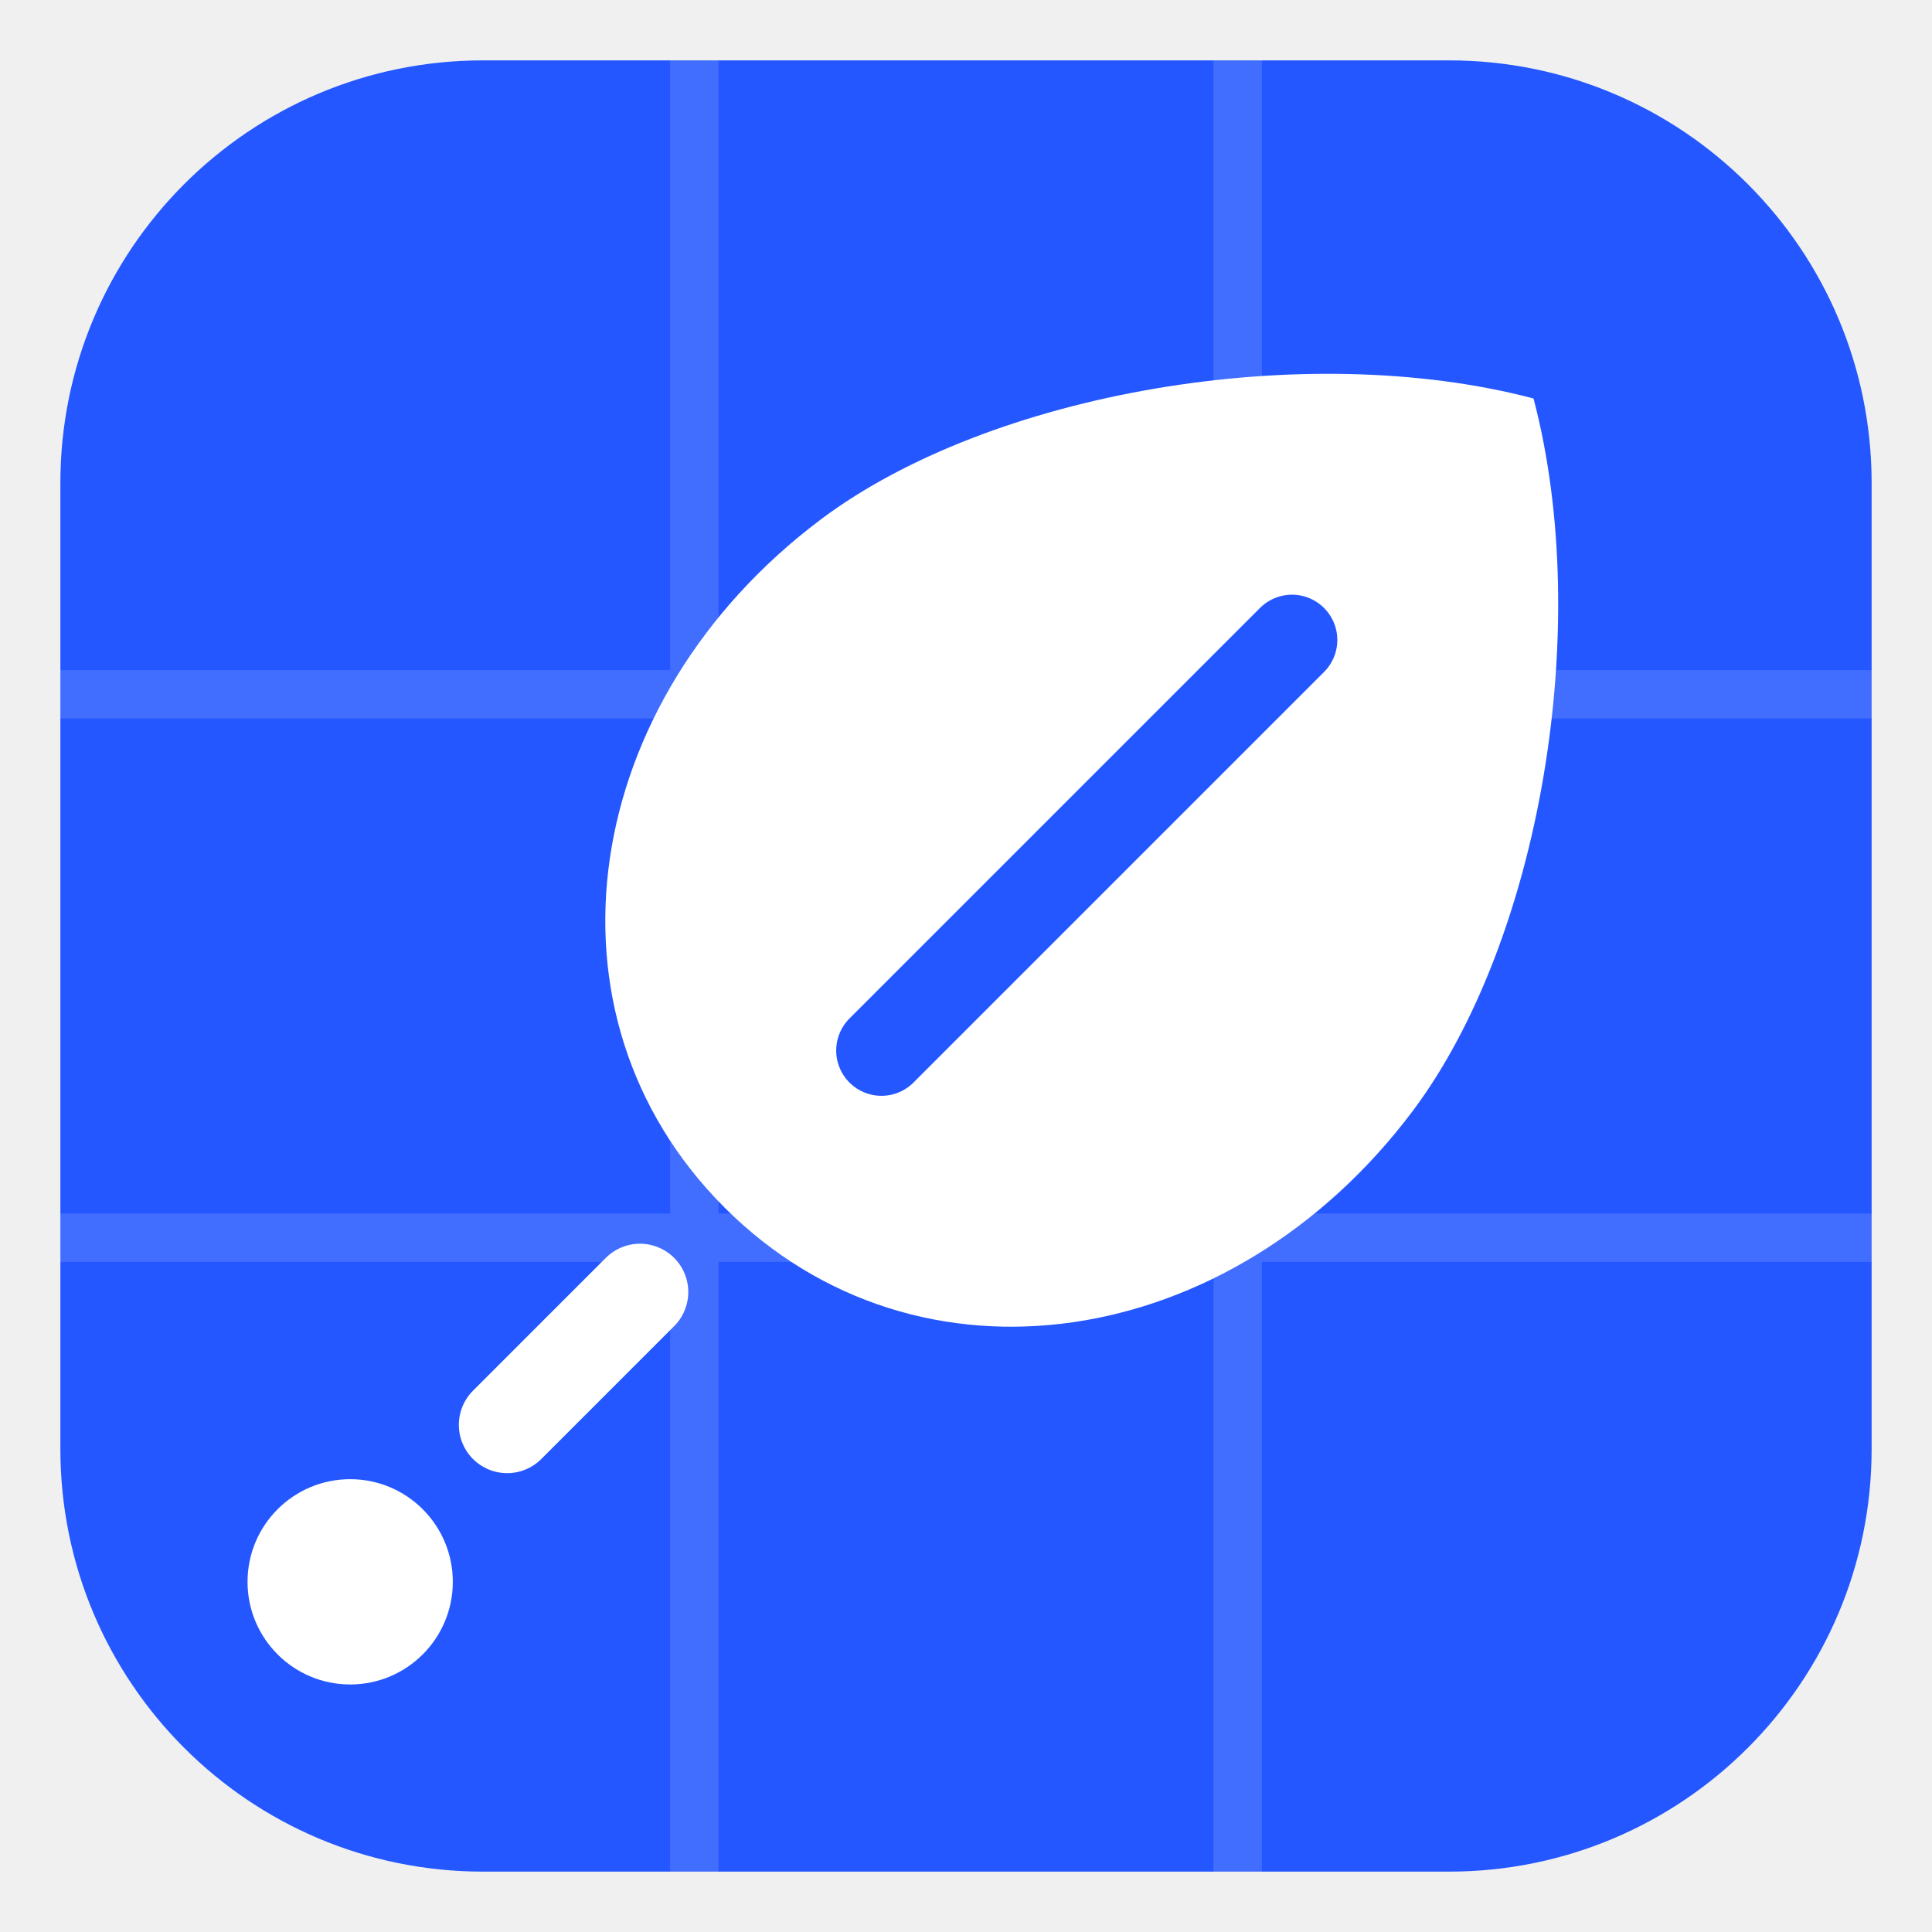
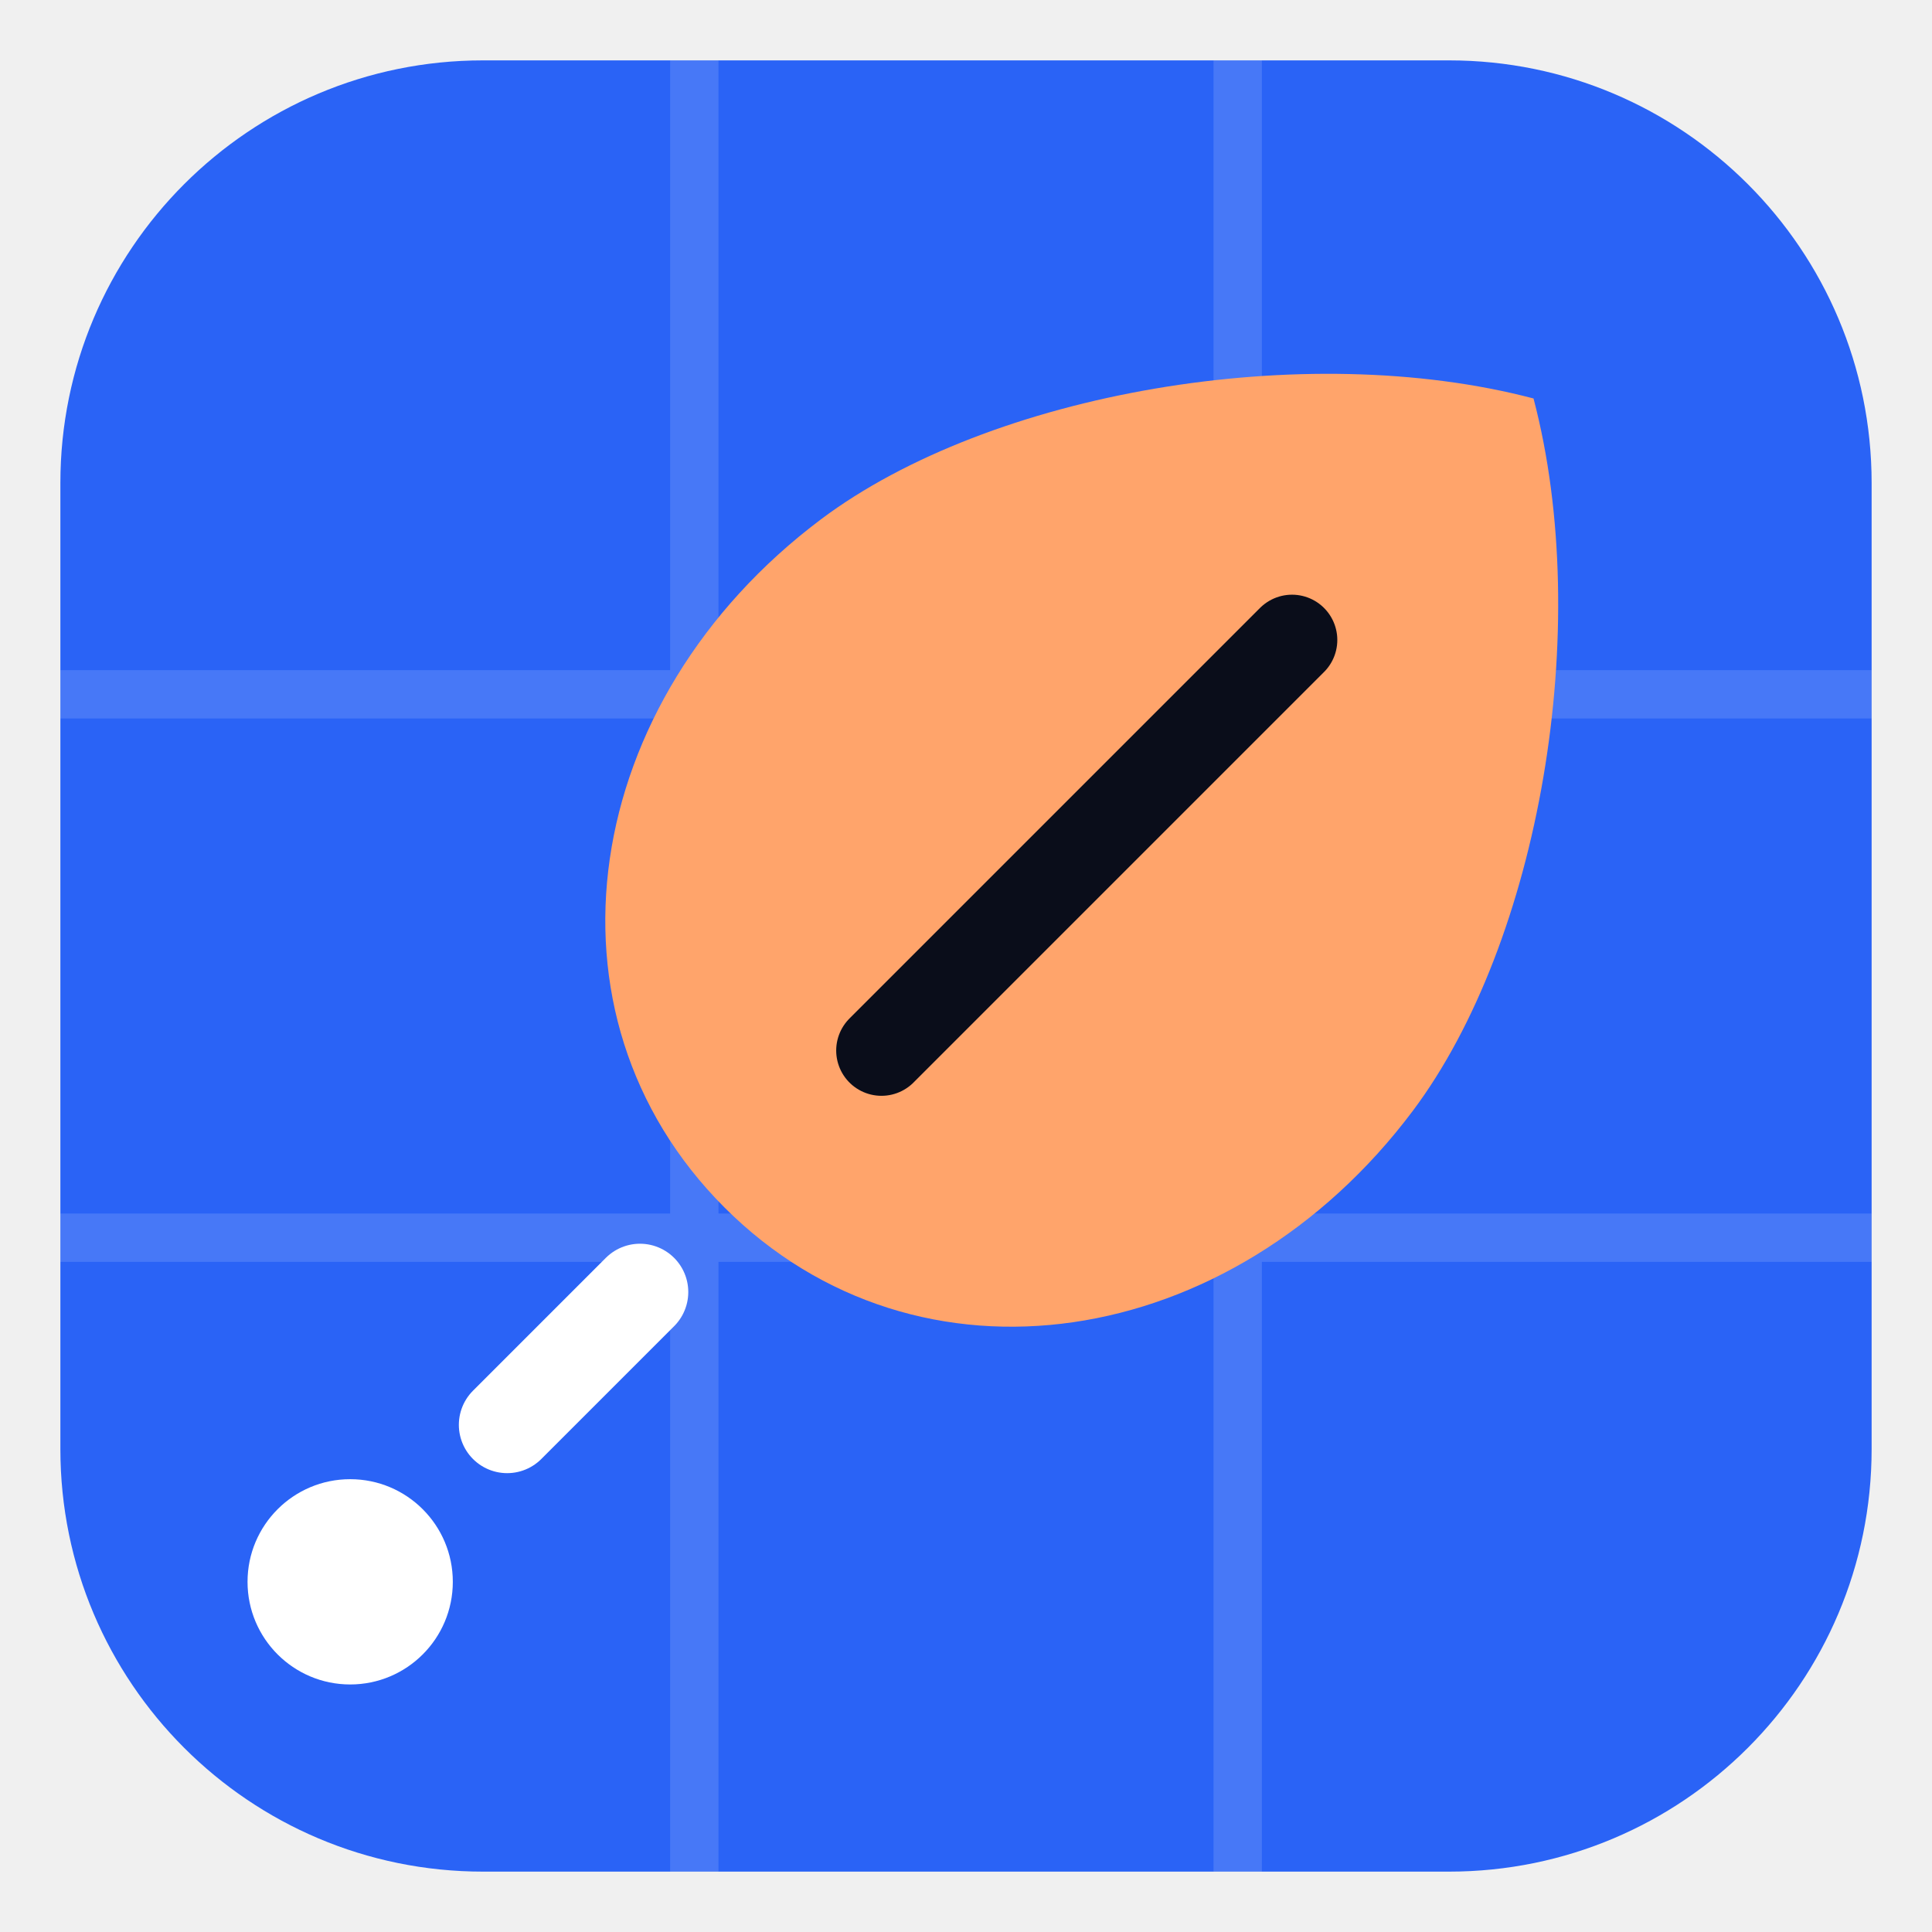
<svg xmlns="http://www.w3.org/2000/svg" viewBox="0 0 32 32">
-   <rect x="1" y="1" width="30" height="30" rx="7" fill="#2457ff" />
+   <rect x="1" y="1" width="30" height="30" rx="7" fill="#2a63f6" />
  <path d="M1 11.5H31M1 20.5H31M11.5 1V31M20.5 1V31" stroke="#fff" stroke-opacity=".14" stroke-width=".8" />
  <path d="M8.4 23.6L10.6 21.4" stroke="#fff" stroke-width="1.6" stroke-linecap="round" />
  <circle cx="5.8" cy="26.2" r="1.7" fill="#fff" />
-   <path d="M12 20C8.8 16.8 9.6 11.6 13.6 8.6C16.4 6.5 21.6 5.6 25.4 6.6C26.4 10.4 25.5 15.6 23.4 18.4C20.4 22.4 15.2 23.2 12 20Z" fill="#fff" />
-   <path d="M14.6 17.4C16.6 15.4 18.8 13.2 21.4 10.6" stroke="#2457ff" stroke-width="1.5" stroke-linecap="round" />
+   <path d="M12 20C8.8 16.8 9.6 11.6 13.6 8.6C16.4 6.5 21.6 5.6 25.4 6.6C26.4 10.4 25.5 15.6 23.4 18.4C20.4 22.4 15.2 23.2 12 20Z" fill="#ffa46b" />
+   <path d="M14.6 17.4C16.6 15.4 18.8 13.2 21.4 10.6" stroke="#0a0d1a" stroke-width="1.5" stroke-linecap="round" />
</svg>
